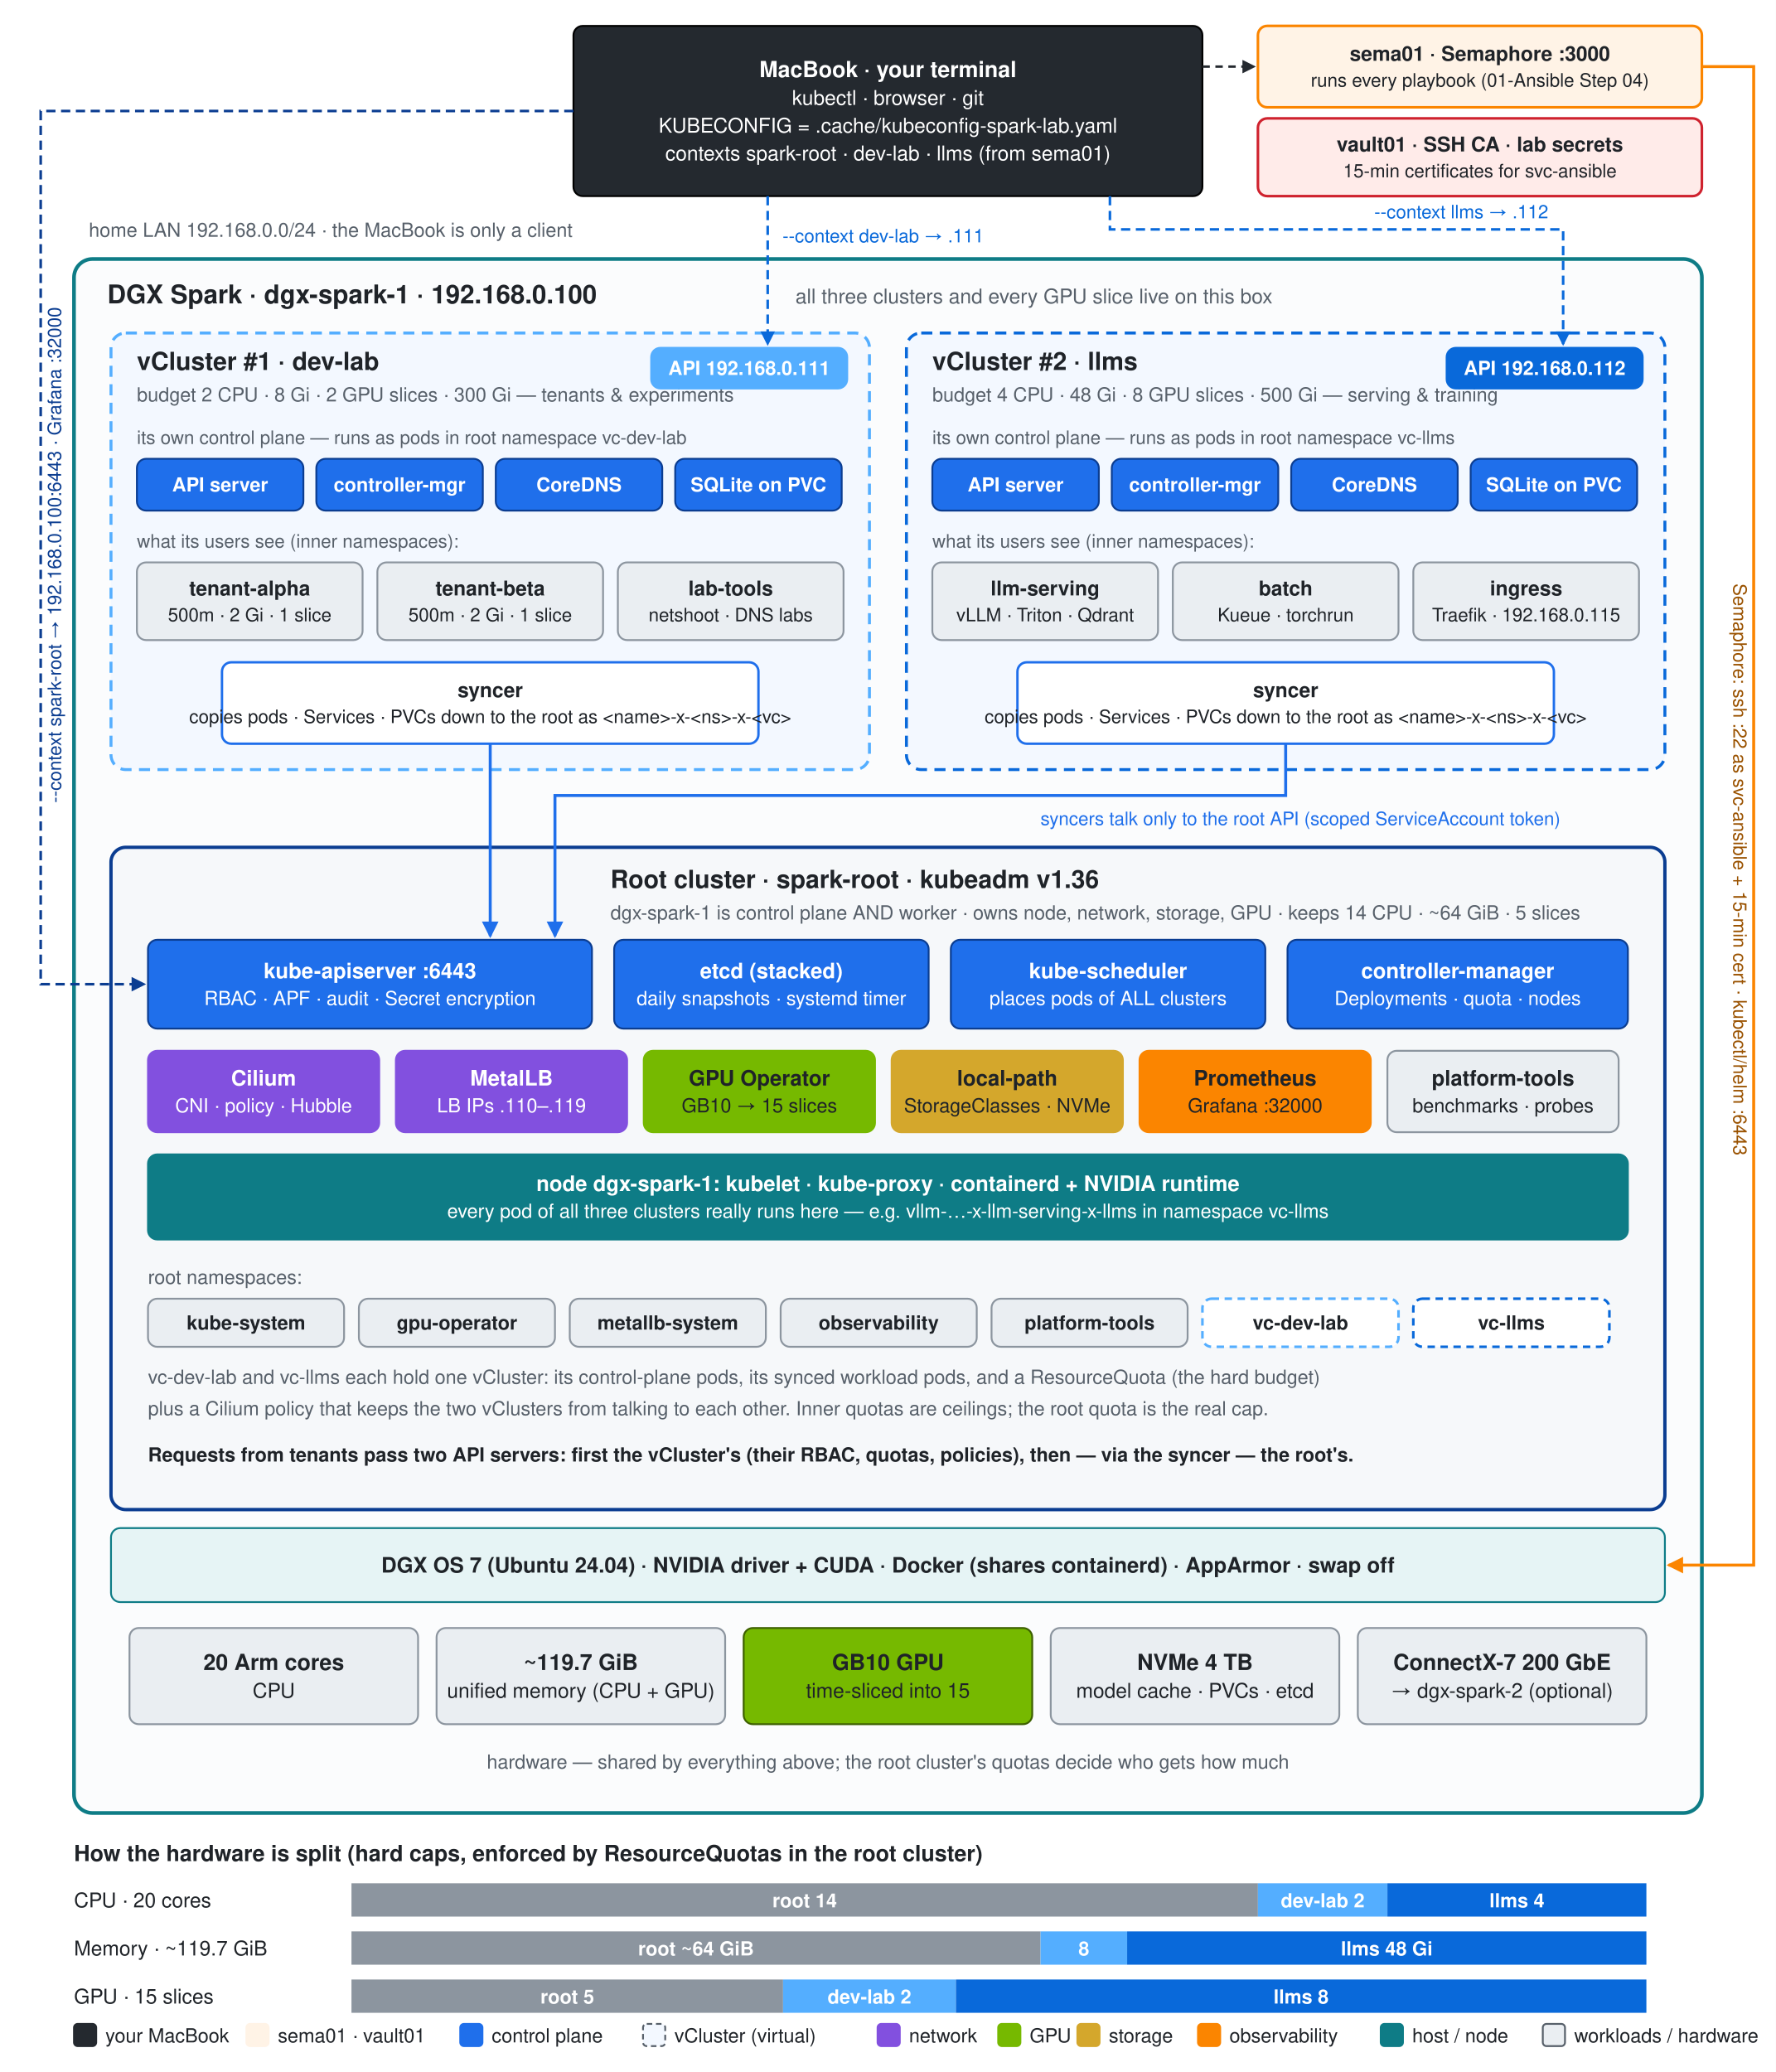
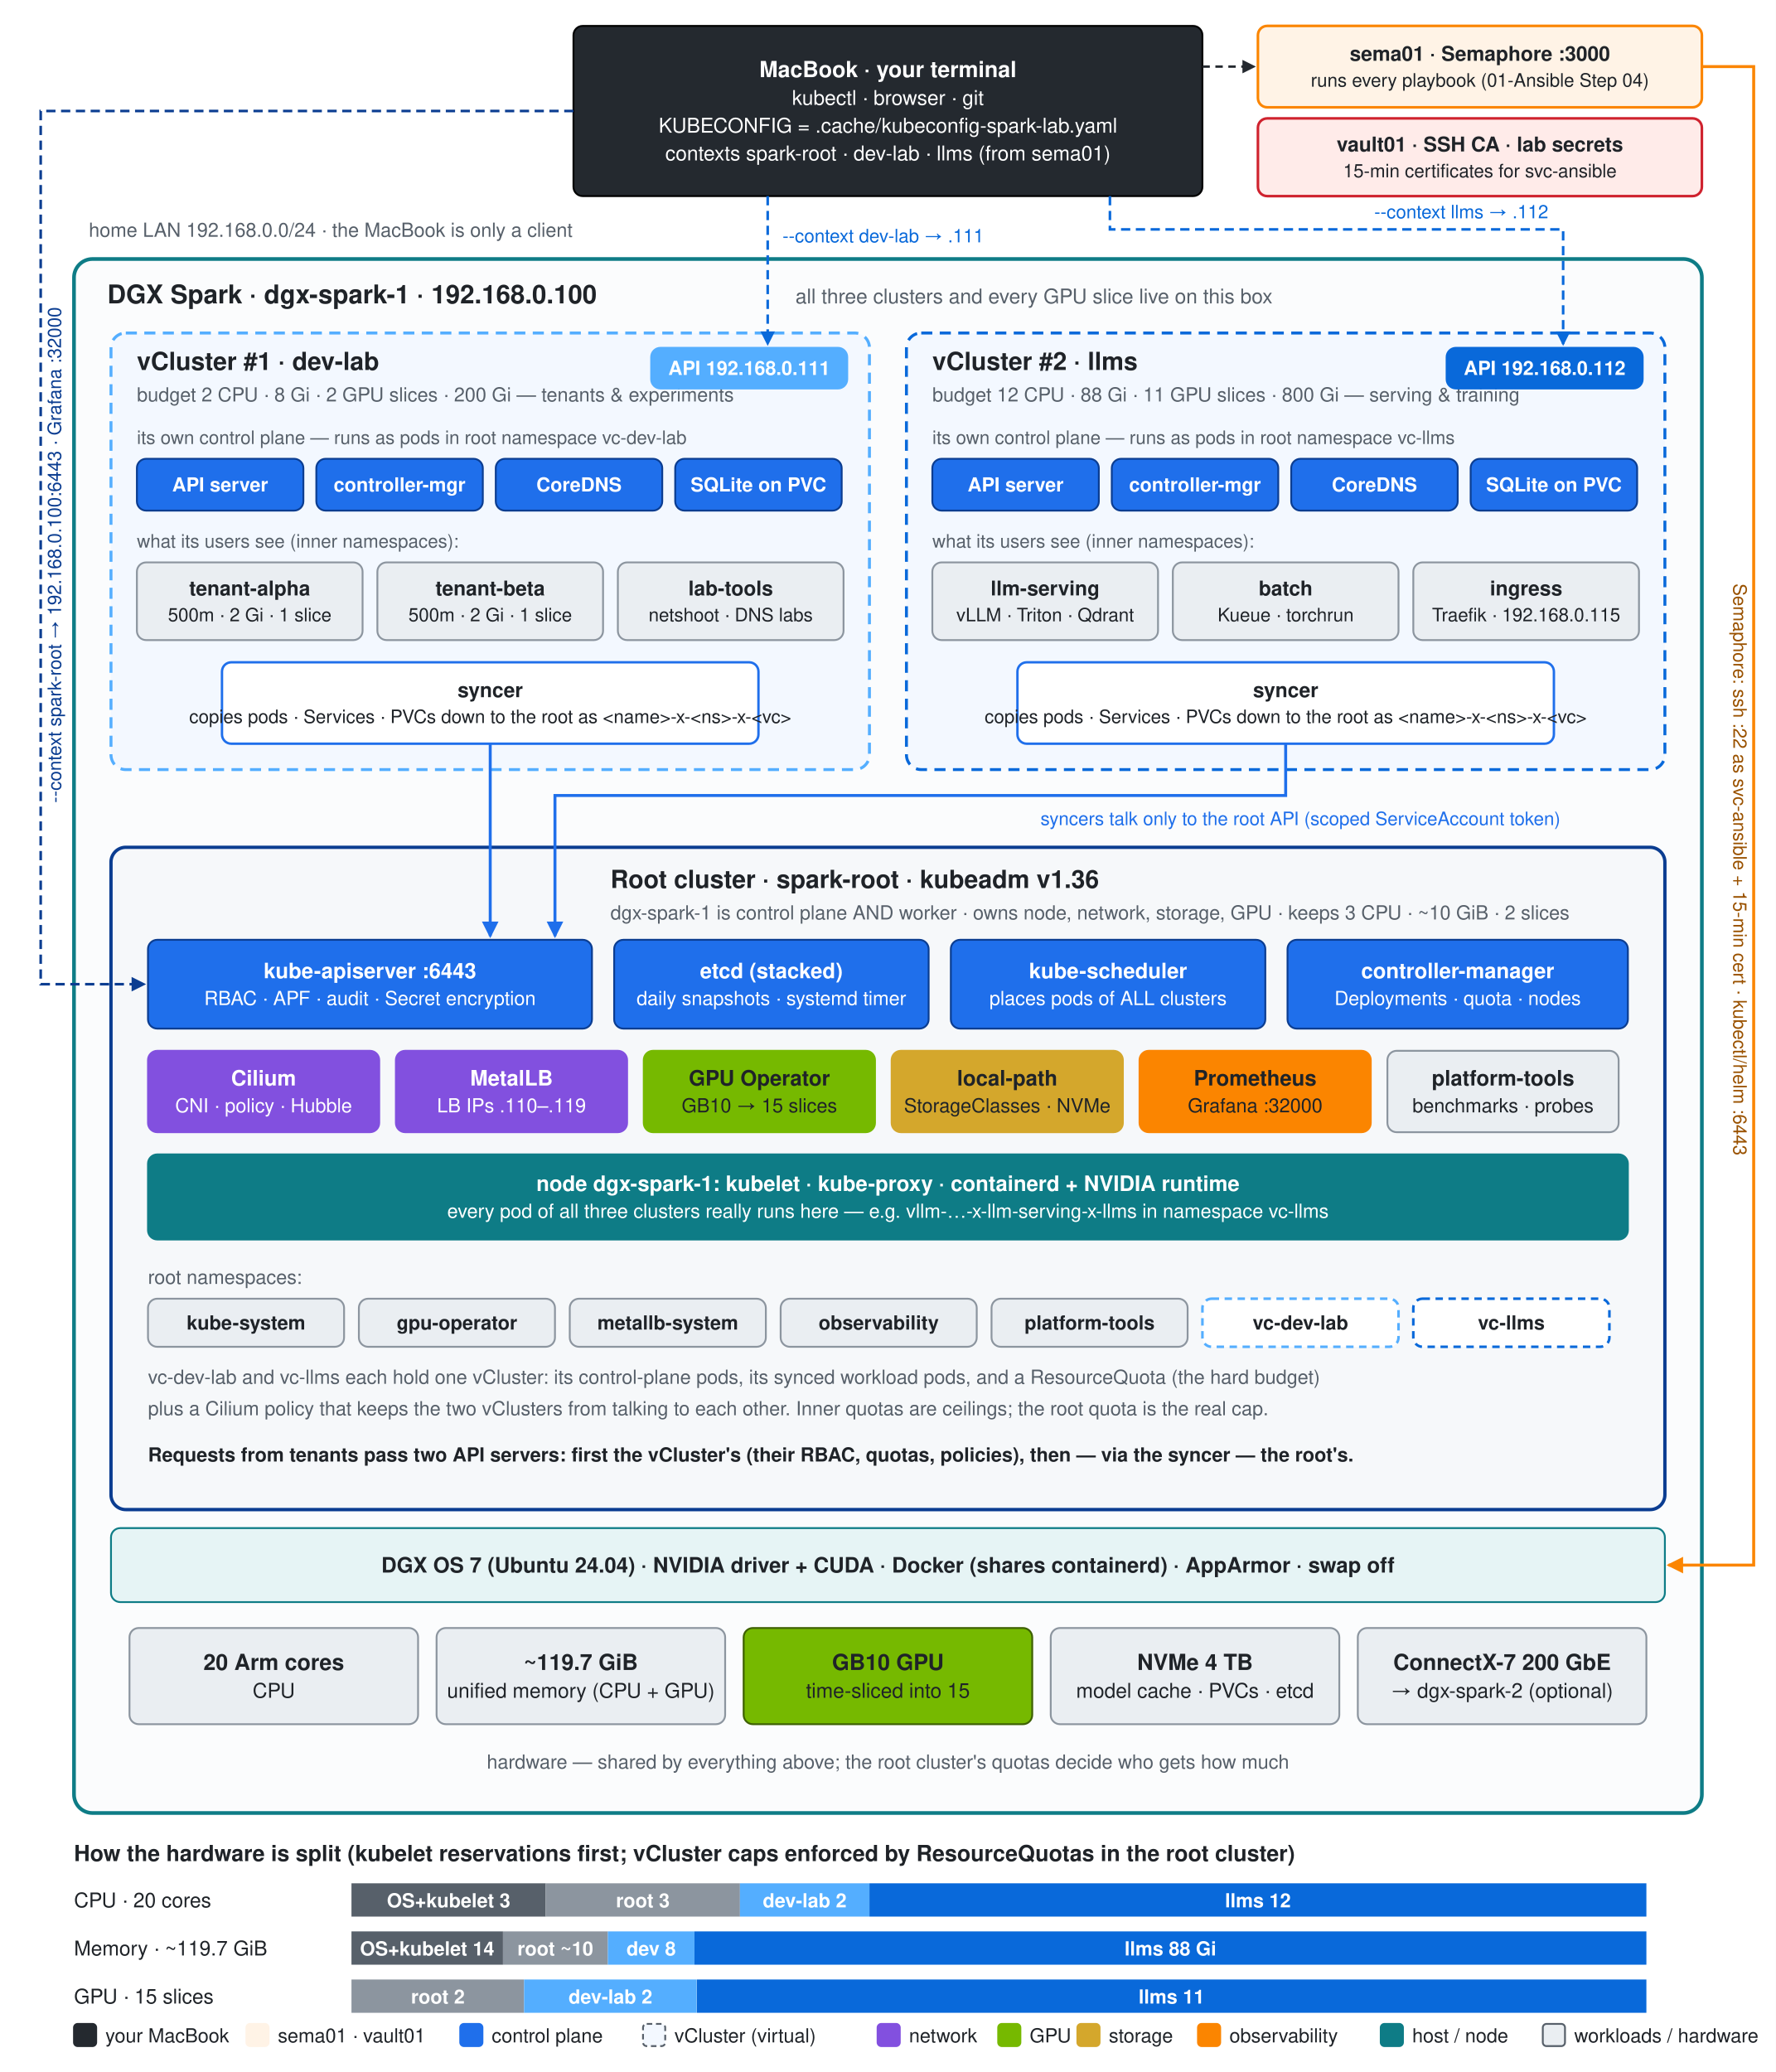
<svg xmlns="http://www.w3.org/2000/svg" width="960" height="1120" viewBox="0 0 960 1120" font-family="-apple-system,Segoe UI,Helvetica,Arial,sans-serif" role="img" aria-labelledby="t d">
  <defs>
    <marker id="m0969da" viewBox="0 0 10 10" refX="8" refY="5" markerWidth="7" markerHeight="7" orient="auto">
      <path d="M1 1L9 5L1 9z" fill="#0969da" />
    </marker>
    <marker id="m0b3d91" viewBox="0 0 10 10" refX="8" refY="5" markerWidth="7" markerHeight="7" orient="auto">
      <path d="M1 1L9 5L1 9z" fill="#0b3d91" />
    </marker>
    <marker id="m1f6feb" viewBox="0 0 10 10" refX="8" refY="5" markerWidth="7" markerHeight="7" orient="auto">
      <path d="M1 1L9 5L1 9z" fill="#1f6feb" />
    </marker>
    <marker id="m24292f" viewBox="0 0 10 10" refX="8" refY="5" markerWidth="7" markerHeight="7" orient="auto">
      <path d="M1 1L9 5L1 9z" fill="#24292f" />
    </marker>
    <marker id="mfb8500" viewBox="0 0 10 10" refX="8" refY="5" markerWidth="7" markerHeight="7" orient="auto">
      <path d="M1 1L9 5L1 9z" fill="#fb8500" />
    </marker>
  </defs>
  <rect x="0" y="0" width="960" height="1120" fill="#ffffff" />
  <rect x="310" y="14" width="340" height="92" rx="5" fill="#24292f" stroke="#000" stroke-width="1" />
  <text x="480.0" y="41.7" font-size="12" fill="#ffffff" text-anchor="middle" font-weight="600">MacBook · your terminal</text>
  <text x="480.0" y="56.7" font-size="11" fill="#ffffff" text-anchor="middle">kubectl · browser · git</text>
  <text x="480.0" y="71.7" font-size="11" fill="#ffffff" text-anchor="middle">KUBECONFIG = .cache/kubeconfig-spark-lab.yaml</text>
  <text x="480.0" y="86.7" font-size="11" fill="#ffffff" text-anchor="middle">contexts spark-root · dev-lab · llms (from sema01)</text>
  <text x="48" y="128" font-size="10.5" fill="#57606a" text-anchor="start">home LAN 192.168.0.0/24 · the MacBook is only a client</text>
  <rect x="680" y="14" width="240" height="44" rx="5" fill="#fff3e6" stroke="#fb8500" stroke-width="1.4" />
  <text x="800.0" y="32.85" font-size="11" fill="#1f2328" text-anchor="middle" font-weight="600">sema01 · Semaphore :3000</text>
  <text x="800.0" y="46.85" font-size="10" fill="#1f2328" text-anchor="middle">runs every playbook (01-Ansible Step 04)</text>
  <rect x="680" y="64" width="240" height="42" rx="5" fill="#ffebe9" stroke="#cf222e" stroke-width="1.4" />
  <text x="800.0" y="81.85" font-size="11" fill="#1f2328" text-anchor="middle" font-weight="600">vault01 · SSH CA · lab secrets</text>
  <text x="800.0" y="95.85" font-size="10" fill="#1f2328" text-anchor="middle">15-min certificates for svc-ansible</text>
  <path d="M650 36 L678 36" fill="none" stroke="#24292f" stroke-width="1.3" stroke-dasharray="4 3" marker-end="url(#m24292f)" />
  <rect x="40" y="140" width="880" height="840" rx="10" fill="#fbfcfd" stroke="#0e7c86" stroke-width="2" />
  <text x="58" y="164" font-size="14" fill="#1f2328" text-anchor="start" font-weight="600">DGX Spark · dgx-spark-1 · 192.168.0.100</text>
  <text x="430" y="164" font-size="11" fill="#57606a" text-anchor="start">all three clusters and every GPU slice live on this box</text>
  <rect x="60" y="180" width="410" height="236" rx="8" fill="#f3f8ff" stroke="#54aeff" stroke-width="1.6" stroke-dasharray="6 4" />
  <text x="74" y="200" font-size="13.5" fill="#1f2328" text-anchor="start" font-weight="600">vCluster #1 · dev-lab</text>
-   <text x="74" y="217" font-size="10.5" fill="#57606a" text-anchor="start">budget 2 CPU · 8 Gi · 2 GPU slices · 300 Gi — tenants &amp; experiments</text>
+   <text x="74" y="217" font-size="10.5" fill="#57606a" text-anchor="start">budget 2 CPU · 8 Gi · 2 GPU slices · 200 Gi — tenants &amp; experiments</text>
  <rect x="352" y="188" width="106" height="22" rx="5" fill="#54aeff" stroke="#54aeff" stroke-width="1" />
  <text x="405.0" y="202.675" font-size="10.5" fill="#ffffff" text-anchor="middle" font-weight="600">API 192.168.0.111</text>
  <text x="74" y="240" font-size="10" fill="#57606a" text-anchor="start">its own control plane — runs as pods in root namespace vc-dev-lab</text>
  <rect x="74" y="248" width="90" height="28" rx="5" fill="#1f6feb" stroke="#0b3d91" stroke-width="1" />
  <text x="119.0" y="265.675" font-size="10.5" fill="#ffffff" text-anchor="middle" font-weight="600">API server</text>
  <rect x="171" y="248" width="90" height="28" rx="5" fill="#1f6feb" stroke="#0b3d91" stroke-width="1" />
  <text x="216.0" y="265.675" font-size="10.5" fill="#ffffff" text-anchor="middle" font-weight="600">controller-mgr</text>
  <rect x="268" y="248" width="90" height="28" rx="5" fill="#1f6feb" stroke="#0b3d91" stroke-width="1" />
  <text x="313.0" y="265.675" font-size="10.5" fill="#ffffff" text-anchor="middle" font-weight="600">CoreDNS</text>
  <rect x="365" y="248" width="90" height="28" rx="5" fill="#1f6feb" stroke="#0b3d91" stroke-width="1" />
  <text x="410.0" y="265.675" font-size="10.5" fill="#ffffff" text-anchor="middle" font-weight="600">SQLite on PVC</text>
  <text x="74" y="296" font-size="10" fill="#57606a" text-anchor="start">what its users see (inner namespaces):</text>
  <rect x="74.0" y="304" width="122.0" height="42" rx="5" fill="#eaeef2" stroke="#8c959f" stroke-width="1" />
  <text x="135.0" y="321.85" font-size="11" fill="#1f2328" text-anchor="middle" font-weight="600">tenant-alpha</text>
  <text x="135.0" y="335.85" font-size="10" fill="#1f2328" text-anchor="middle">500m · 2 Gi · 1 slice</text>
  <rect x="204.0" y="304" width="122.0" height="42" rx="5" fill="#eaeef2" stroke="#8c959f" stroke-width="1" />
  <text x="265.0" y="321.85" font-size="11" fill="#1f2328" text-anchor="middle" font-weight="600">tenant-beta</text>
  <text x="265.0" y="335.85" font-size="10" fill="#1f2328" text-anchor="middle">500m · 2 Gi · 1 slice</text>
  <rect x="334.0" y="304" width="122.0" height="42" rx="5" fill="#eaeef2" stroke="#8c959f" stroke-width="1" />
  <text x="395.0" y="321.85" font-size="11" fill="#1f2328" text-anchor="middle" font-weight="600">lab-tools</text>
  <text x="395.0" y="335.85" font-size="10" fill="#1f2328" text-anchor="middle">netshoot · DNS labs</text>
  <rect x="120" y="358" width="290" height="44" rx="5" fill="#ffffff" stroke="#1f6feb" stroke-width="1.3" />
  <text x="265.0" y="376.85" font-size="11" fill="#1f2328" text-anchor="middle" font-weight="600">syncer</text>
  <text x="265.0" y="390.85" font-size="10" fill="#1f2328" text-anchor="middle">copies pods · Services · PVCs down to the root as &lt;name&gt;-x-&lt;ns&gt;-x-&lt;vc&gt;</text>
  <rect x="490" y="180" width="410" height="236" rx="8" fill="#f3f8ff" stroke="#0969da" stroke-width="1.6" stroke-dasharray="6 4" />
  <text x="504" y="200" font-size="13.5" fill="#1f2328" text-anchor="start" font-weight="600">vCluster #2 · llms</text>
-   <text x="504" y="217" font-size="10.5" fill="#57606a" text-anchor="start">budget 4 CPU · 48 Gi · 8 GPU slices · 500 Gi — serving &amp; training</text>
+   <text x="504" y="217" font-size="10.5" fill="#57606a" text-anchor="start">budget 12 CPU · 88 Gi · 11 GPU slices · 800 Gi — serving &amp; training</text>
  <rect x="782" y="188" width="106" height="22" rx="5" fill="#0969da" stroke="#0969da" stroke-width="1" />
  <text x="835.0" y="202.675" font-size="10.5" fill="#ffffff" text-anchor="middle" font-weight="600">API 192.168.0.112</text>
  <text x="504" y="240" font-size="10" fill="#57606a" text-anchor="start">its own control plane — runs as pods in root namespace vc-llms</text>
  <rect x="504" y="248" width="90" height="28" rx="5" fill="#1f6feb" stroke="#0b3d91" stroke-width="1" />
  <text x="549.0" y="265.675" font-size="10.5" fill="#ffffff" text-anchor="middle" font-weight="600">API server</text>
  <rect x="601" y="248" width="90" height="28" rx="5" fill="#1f6feb" stroke="#0b3d91" stroke-width="1" />
  <text x="646.0" y="265.675" font-size="10.5" fill="#ffffff" text-anchor="middle" font-weight="600">controller-mgr</text>
  <rect x="698" y="248" width="90" height="28" rx="5" fill="#1f6feb" stroke="#0b3d91" stroke-width="1" />
  <text x="743.0" y="265.675" font-size="10.5" fill="#ffffff" text-anchor="middle" font-weight="600">CoreDNS</text>
  <rect x="795" y="248" width="90" height="28" rx="5" fill="#1f6feb" stroke="#0b3d91" stroke-width="1" />
  <text x="840.0" y="265.675" font-size="10.5" fill="#ffffff" text-anchor="middle" font-weight="600">SQLite on PVC</text>
  <text x="504" y="296" font-size="10" fill="#57606a" text-anchor="start">what its users see (inner namespaces):</text>
  <rect x="504.0" y="304" width="122.0" height="42" rx="5" fill="#eaeef2" stroke="#8c959f" stroke-width="1" />
  <text x="565.0" y="321.85" font-size="11" fill="#1f2328" text-anchor="middle" font-weight="600">llm-serving</text>
  <text x="565.0" y="335.85" font-size="10" fill="#1f2328" text-anchor="middle">vLLM · Triton · Qdrant</text>
  <rect x="634.0" y="304" width="122.0" height="42" rx="5" fill="#eaeef2" stroke="#8c959f" stroke-width="1" />
  <text x="695.0" y="321.85" font-size="11" fill="#1f2328" text-anchor="middle" font-weight="600">batch</text>
  <text x="695.0" y="335.85" font-size="10" fill="#1f2328" text-anchor="middle">Kueue · torchrun</text>
  <rect x="764.0" y="304" width="122.0" height="42" rx="5" fill="#eaeef2" stroke="#8c959f" stroke-width="1" />
  <text x="825.0" y="321.85" font-size="11" fill="#1f2328" text-anchor="middle" font-weight="600">ingress</text>
  <text x="825.0" y="335.85" font-size="10" fill="#1f2328" text-anchor="middle">Traefik · 192.168.0.115</text>
  <rect x="550" y="358" width="290" height="44" rx="5" fill="#ffffff" stroke="#1f6feb" stroke-width="1.3" />
  <text x="695.0" y="376.85" font-size="11" fill="#1f2328" text-anchor="middle" font-weight="600">syncer</text>
  <text x="695.0" y="390.85" font-size="10" fill="#1f2328" text-anchor="middle">copies pods · Services · PVCs down to the root as &lt;name&gt;-x-&lt;ns&gt;-x-&lt;vc&gt;</text>
  <g transform="translate(0,20)">
    <rect x="60" y="438" width="840" height="358" rx="8" fill="#f6f8fa" stroke="#0b3d91" stroke-width="1.8" />
    <text x="330" y="460" font-size="13.5" fill="#1f2328" text-anchor="start" font-weight="600">Root cluster · spark-root · kubeadm v1.36</text>
-     <text x="330" y="477" font-size="10.5" fill="#57606a" text-anchor="start">dgx-spark-1 is control plane AND worker · owns node, network, storage, GPU · keeps 14 CPU · ~64 GiB · 5 slices</text>
+     <text x="330" y="477" font-size="10.5" fill="#57606a" text-anchor="start">dgx-spark-1 is control plane AND worker · owns node, network, storage, GPU · keeps 3 CPU · ~10 GiB · 2 slices</text>
    <rect x="80" y="488" width="240" height="48" rx="5" fill="#1f6feb" stroke="#0b3d91" stroke-width="1" />
    <text x="200.0" y="508.775" font-size="11.5" fill="#ffffff" text-anchor="middle" font-weight="600">kube-apiserver :6443</text>
    <text x="200.0" y="523.275" font-size="10.5" fill="#ffffff" text-anchor="middle">RBAC · APF · audit · Secret encryption</text>
    <rect x="332" y="488" width="170" height="48" rx="5" fill="#1f6feb" stroke="#0b3d91" stroke-width="1" />
    <text x="417.0" y="508.775" font-size="11.5" fill="#ffffff" text-anchor="middle" font-weight="600">etcd (stacked)</text>
    <text x="417.0" y="523.275" font-size="10.5" fill="#ffffff" text-anchor="middle">daily snapshots · systemd timer</text>
    <rect x="514" y="488" width="170" height="48" rx="5" fill="#1f6feb" stroke="#0b3d91" stroke-width="1" />
    <text x="599.0" y="508.775" font-size="11.5" fill="#ffffff" text-anchor="middle" font-weight="600">kube-scheduler</text>
    <text x="599.0" y="523.275" font-size="10.5" fill="#ffffff" text-anchor="middle">places pods of ALL clusters</text>
    <rect x="696" y="488" width="184" height="48" rx="5" fill="#1f6feb" stroke="#0b3d91" stroke-width="1" />
    <text x="788.0" y="508.775" font-size="11.5" fill="#ffffff" text-anchor="middle" font-weight="600">controller-manager</text>
    <text x="788.0" y="523.275" font-size="10.5" fill="#ffffff" text-anchor="middle">Deployments · quota · nodes</text>
    <rect x="80" y="548" width="125" height="44" rx="5" fill="#8250df" stroke="#8250df" stroke-width="1" />
    <text x="142.5" y="566.775" font-size="11.5" fill="#ffffff" text-anchor="middle" font-weight="600">Cilium</text>
    <text x="142.5" y="581.275" font-size="10.5" fill="#ffffff" text-anchor="middle">CNI · policy · Hubble</text>
    <rect x="214" y="548" width="125" height="44" rx="5" fill="#8250df" stroke="#8250df" stroke-width="1" />
    <text x="276.5" y="566.775" font-size="11.5" fill="#ffffff" text-anchor="middle" font-weight="600">MetalLB</text>
    <text x="276.5" y="581.275" font-size="10.5" fill="#ffffff" text-anchor="middle">LB IPs .110–.119</text>
    <rect x="348" y="548" width="125" height="44" rx="5" fill="#76b900" stroke="#76b900" stroke-width="1" />
    <text x="410.5" y="566.775" font-size="11.5" fill="#1f2328" text-anchor="middle" font-weight="600">GPU Operator</text>
    <text x="410.5" y="581.275" font-size="10.5" fill="#1f2328" text-anchor="middle">GB10 → 15 slices</text>
    <rect x="482" y="548" width="125" height="44" rx="5" fill="#d4a72c" stroke="#d4a72c" stroke-width="1" />
    <text x="544.5" y="566.775" font-size="11.5" fill="#1f2328" text-anchor="middle" font-weight="600">local-path</text>
    <text x="544.5" y="581.275" font-size="10.5" fill="#1f2328" text-anchor="middle">StorageClasses · NVMe</text>
    <rect x="616" y="548" width="125" height="44" rx="5" fill="#fb8500" stroke="#fb8500" stroke-width="1" />
    <text x="678.5" y="566.775" font-size="11.5" fill="#1f2328" text-anchor="middle" font-weight="600">Prometheus</text>
    <text x="678.5" y="581.275" font-size="10.5" fill="#1f2328" text-anchor="middle">Grafana :32000</text>
    <rect x="750" y="548" width="125" height="44" rx="5" fill="#eaeef2" stroke="#8c959f" stroke-width="1" />
    <text x="812.5" y="566.775" font-size="11.5" fill="#1f2328" text-anchor="middle" font-weight="600">platform-tools</text>
    <text x="812.5" y="581.275" font-size="10.5" fill="#1f2328" text-anchor="middle">benchmarks · probes</text>
    <rect x="80" y="604" width="800" height="46" rx="5" fill="#0e7c86" stroke="#0e7c86" stroke-width="1" />
    <text x="480.0" y="623.775" font-size="11.5" fill="#ffffff" text-anchor="middle" font-weight="600">node dgx-spark-1: kubelet · kube-proxy · containerd + NVIDIA runtime</text>
    <text x="480.0" y="638.275" font-size="10.5" fill="#ffffff" text-anchor="middle">every pod of all three clusters really runs here — e.g. vllm-…-x-llm-serving-x-llms in namespace vc-llms</text>
    <text x="80" y="674" font-size="10.5" fill="#57606a" text-anchor="start">root namespaces:</text>
    <rect x="80" y="682" width="106" height="26" rx="5" fill="#eaeef2" stroke="#8c959f" stroke-width="1" />
    <text x="133.0" y="698.675" font-size="10.5" fill="#1f2328" text-anchor="middle" font-weight="600">kube-system</text>
    <rect x="194" y="682" width="106" height="26" rx="5" fill="#eaeef2" stroke="#8c959f" stroke-width="1" />
    <text x="247.0" y="698.675" font-size="10.5" fill="#1f2328" text-anchor="middle" font-weight="600">gpu-operator</text>
    <rect x="308" y="682" width="106" height="26" rx="5" fill="#eaeef2" stroke="#8c959f" stroke-width="1" />
    <text x="361.0" y="698.675" font-size="10.5" fill="#1f2328" text-anchor="middle" font-weight="600">metallb-system</text>
    <rect x="422" y="682" width="106" height="26" rx="5" fill="#eaeef2" stroke="#8c959f" stroke-width="1" />
    <text x="475.0" y="698.675" font-size="10.5" fill="#1f2328" text-anchor="middle" font-weight="600">observability</text>
    <rect x="536" y="682" width="106" height="26" rx="5" fill="#eaeef2" stroke="#8c959f" stroke-width="1" />
    <text x="589.0" y="698.675" font-size="10.5" fill="#1f2328" text-anchor="middle" font-weight="600">platform-tools</text>
    <rect x="650" y="682" width="106" height="26" rx="5" fill="#ffffff" stroke="#54aeff" stroke-width="1.4" stroke-dasharray="4 3" />
    <text x="703.0" y="698.675" font-size="10.5" fill="#1f2328" text-anchor="middle" font-weight="600">vc-dev-lab</text>
    <rect x="764" y="682" width="106" height="26" rx="5" fill="#ffffff" stroke="#0969da" stroke-width="1.4" stroke-dasharray="4 3" />
    <text x="817.0" y="698.675" font-size="10.5" fill="#1f2328" text-anchor="middle" font-weight="600">vc-llms</text>
    <text x="80" y="728" font-size="10.5" fill="#57606a" text-anchor="start">vc-dev-lab and vc-llms each hold one vCluster: its control-plane pods, its synced workload pods, and a ResourceQuota (the hard budget)</text>
    <text x="80" y="745" font-size="10.5" fill="#57606a" text-anchor="start">plus a Cilium policy that keeps the two vClusters from talking to each other. Inner quotas are ceilings; the root quota is the real cap.</text>
    <text x="80" y="770" font-size="10.5" fill="#1f2328" text-anchor="start" font-weight="600">Requests from tenants pass two API servers: first the vCluster's (their RBAC, quotas, policies), then — via the syncer — the root's.</text>
  </g>
  <path d="M265.0 402 L265.0 506" fill="none" stroke="#1f6feb" stroke-width="1.6" marker-end="url(#m1f6feb)" />
  <path d="M695.0 402 L695.0 430 L300 430 L300 506" fill="none" stroke="#1f6feb" stroke-width="1.6" marker-end="url(#m1f6feb)" />
  <text x="703.0" y="446" font-size="10" fill="#1f6feb" text-anchor="middle">syncers talk only to the root API (scoped ServiceAccount token)</text>
  <g transform="translate(0,20)">
    <rect x="60" y="806" width="840" height="40" rx="5" fill="#e6f4f5" stroke="#0e7c86" stroke-width="1" />
    <text x="480.0" y="830.025" font-size="11.5" fill="#1f2328" text-anchor="middle" font-weight="600">DGX OS 7 (Ubuntu 24.04) · NVIDIA driver + CUDA · Docker (shares containerd) · AppArmor · swap off</text>
    <rect x="70" y="860" width="156" height="52" rx="5" fill="#eaeef2" stroke="#8c959f" stroke-width="1" />
    <text x="148.0" y="882.7" font-size="12" fill="#1f2328" text-anchor="middle" font-weight="600">20 Arm cores</text>
    <text x="148.0" y="897.7" font-size="11" fill="#1f2328" text-anchor="middle">CPU</text>
    <rect x="236" y="860" width="156" height="52" rx="5" fill="#eaeef2" stroke="#8c959f" stroke-width="1" />
    <text x="314.0" y="882.7" font-size="12" fill="#1f2328" text-anchor="middle" font-weight="600">~119.7 GiB</text>
    <text x="314.0" y="897.7" font-size="11" fill="#1f2328" text-anchor="middle">unified memory (CPU + GPU)</text>
    <rect x="402" y="860" width="156" height="52" rx="5" fill="#76b900" stroke="#3d6000" stroke-width="1" />
    <text x="480.0" y="882.7" font-size="12" fill="#1f2328" text-anchor="middle" font-weight="600">GB10 GPU</text>
    <text x="480.0" y="897.7" font-size="11" fill="#1f2328" text-anchor="middle">time-sliced into 15</text>
    <rect x="568" y="860" width="156" height="52" rx="5" fill="#eaeef2" stroke="#8c959f" stroke-width="1" />
    <text x="646.0" y="882.7" font-size="12" fill="#1f2328" text-anchor="middle" font-weight="600">NVMe 4 TB</text>
    <text x="646.0" y="897.7" font-size="11" fill="#1f2328" text-anchor="middle">model cache · PVCs · etcd</text>
    <rect x="734" y="860" width="156" height="52" rx="5" fill="#eaeef2" stroke="#8c959f" stroke-width="1" />
    <text x="812.0" y="882.7" font-size="12" fill="#1f2328" text-anchor="middle" font-weight="600">ConnectX-7 200 GbE</text>
    <text x="812.0" y="897.7" font-size="11" fill="#1f2328" text-anchor="middle">→ dgx-spark-2 (optional)</text>
    <text x="480" y="936" font-size="10.5" fill="#57606a" text-anchor="middle">hardware — shared by everything above; the root cluster's quotas decide who gets how much</text>
  </g>
  <path d="M415.0 106 L415.0 186" fill="none" stroke="#0969da" stroke-width="1.4" stroke-dasharray="5 3" marker-end="url(#m0969da)" />
  <path d="M600 106 L600 124 L845.0 124 L845.0 186" fill="none" stroke="#0969da" stroke-width="1.4" stroke-dasharray="5 3" marker-end="url(#m0969da)" />
  <text x="423.0" y="131" font-size="10" fill="#0969da" text-anchor="start">--context dev-lab → .111</text>
  <text x="837.0" y="118" font-size="10" fill="#0969da" text-anchor="end">--context llms → .112</text>
  <path d="M310 60 L22 60 L22 532 L78 532" fill="none" stroke="#0b3d91" stroke-width="1.4" stroke-dasharray="5 3" marker-end="url(#m0b3d91)" />
  <text transform="rotate(-90 33 300)" x="33" y="300" font-size="10" fill="#0b3d91" text-anchor="middle">--context spark-root → 192.168.0.100:6443 · Grafana :32000</text>
  <path d="M920 36 L948 36 L948 846 L902 846" fill="none" stroke="#fb8500" stroke-width="1.6" marker-end="url(#mfb8500)" />
  <text transform="rotate(90 937 470)" x="937" y="470" font-size="10" fill="#9a5200" text-anchor="middle">Semaphore: ssh :22 as svc-ansible + 15-min cert · kubectl/helm :6443</text>
  <text x="894.0" y="416" font-size="10" fill="#1f2328" text-anchor="start" />
-   <text x="40" y="1006" font-size="12" fill="#1f2328" text-anchor="start" font-weight="600">How the hardware is split (hard caps, enforced by ResourceQuotas in the root cluster)</text>
+   <text x="40" y="1006" font-size="12" fill="#1f2328" text-anchor="start" font-weight="600">How the hardware is split (kubelet reservations first; vCluster caps enforced by ResourceQuotas in the root cluster)</text>
  <text x="40" y="1031" font-size="11" fill="#1f2328" text-anchor="start">CPU · 20 cores</text>
-   <rect x="190.0" y="1018" width="490.0" height="18" fill="#8c959f" />
-   <text x="435.0" y="1031" font-size="10.5" fill="#ffffff" text-anchor="middle" font-weight="600">root 14</text>
-   <rect x="680.0" y="1018" width="70.0" height="18" fill="#54aeff" />
-   <text x="715.0" y="1031" font-size="10.5" fill="#ffffff" text-anchor="middle" font-weight="600">dev-lab 2</text>
-   <rect x="750.0" y="1018" width="140.0" height="18" fill="#0969da" />
-   <text x="820.0" y="1031" font-size="10.5" fill="#ffffff" text-anchor="middle" font-weight="600">llms 4</text>
+   <rect x="190.0" y="1018" width="105.0" height="18" fill="#57606a" />
+   <text x="242.5" y="1031" font-size="10.5" fill="#ffffff" text-anchor="middle" font-weight="600">OS+kubelet 3</text>
+   <rect x="295.0" y="1018" width="105.0" height="18" fill="#8c959f" />
+   <text x="347.5" y="1031" font-size="10.5" fill="#ffffff" text-anchor="middle" font-weight="600">root 3</text>
+   <rect x="400.0" y="1018" width="70.0" height="18" fill="#54aeff" />
+   <text x="435.0" y="1031" font-size="10.5" fill="#ffffff" text-anchor="middle" font-weight="600">dev-lab 2</text>
+   <rect x="470.0" y="1018" width="420.0" height="18" fill="#0969da" />
+   <text x="680.0" y="1031" font-size="10.5" fill="#ffffff" text-anchor="middle" font-weight="600">llms 12</text>
  <text x="40" y="1057" font-size="11" fill="#1f2328" text-anchor="start">Memory · ~119.7 GiB</text>
-   <rect x="190.0" y="1044" width="372.5" height="18" fill="#8c959f" />
-   <text x="376.257" y="1057" font-size="10.5" fill="#ffffff" text-anchor="middle" font-weight="600">root ~64 GiB</text>
-   <rect x="562.5" y="1044" width="46.8" height="18" fill="#54aeff" />
-   <text x="585.906" y="1057" font-size="10.5" fill="#ffffff" text-anchor="middle" font-weight="600">8</text>
-   <rect x="609.3" y="1044" width="280.7" height="18" fill="#0969da" />
-   <text x="749.649" y="1057" font-size="10.5" fill="#ffffff" text-anchor="middle" font-weight="600">llms 48 Gi</text>
+   <rect x="190.0" y="1044" width="81.9" height="18" fill="#57606a" />
+   <text x="230.9" y="1057" font-size="10.5" fill="#ffffff" text-anchor="middle" font-weight="600">OS+kubelet 14</text>
+   <rect x="271.9" y="1044" width="56.7" height="18" fill="#8c959f" />
+   <text x="300.2" y="1057" font-size="10.5" fill="#ffffff" text-anchor="middle" font-weight="600">root ~10</text>
+   <rect x="328.6" y="1044" width="46.8" height="18" fill="#54aeff" />
+   <text x="352.0" y="1057" font-size="10.5" fill="#ffffff" text-anchor="middle" font-weight="600">dev 8</text>
+   <rect x="375.4" y="1044" width="514.6" height="18" fill="#0969da" />
+   <text x="632.7" y="1057" font-size="10.5" fill="#ffffff" text-anchor="middle" font-weight="600">llms 88 Gi</text>
  <text x="40" y="1083" font-size="11" fill="#1f2328" text-anchor="start">GPU · 15 slices</text>
-   <rect x="190.0" y="1070" width="233.3" height="18" fill="#8c959f" />
-   <text x="306.667" y="1083" font-size="10.5" fill="#ffffff" text-anchor="middle" font-weight="600">root 5</text>
-   <rect x="423.3" y="1070" width="93.3" height="18" fill="#54aeff" />
-   <text x="470.0" y="1083" font-size="10.5" fill="#ffffff" text-anchor="middle" font-weight="600">dev-lab 2</text>
-   <rect x="516.7" y="1070" width="373.3" height="18" fill="#0969da" />
-   <text x="703.333" y="1083" font-size="10.5" fill="#ffffff" text-anchor="middle" font-weight="600">llms 8</text>
+   <rect x="190.0" y="1070" width="93.3" height="18" fill="#8c959f" />
+   <text x="236.7" y="1083" font-size="10.5" fill="#ffffff" text-anchor="middle" font-weight="600">root 2</text>
+   <rect x="283.3" y="1070" width="93.3" height="18" fill="#54aeff" />
+   <text x="330.0" y="1083" font-size="10.5" fill="#ffffff" text-anchor="middle" font-weight="600">dev-lab 2</text>
+   <rect x="376.7" y="1070" width="513.3" height="18" fill="#0969da" />
+   <text x="633.3" y="1083" font-size="10.5" fill="#ffffff" text-anchor="middle" font-weight="600">llms 11</text>
  <rect x="40" y="1094" width="12" height="12" rx="2" fill="#24292f" stroke="#24292f" stroke-width="1" />
  <text x="57" y="1104" font-size="10.5" fill="#1f2328" text-anchor="start">your MacBook</text>
  <rect x="133.2" y="1094" width="12" height="12" rx="2" fill="#fff3e6" stroke="#fff3e6" stroke-width="1" />
  <text x="150.2" y="1104" font-size="10.5" fill="#1f2328" text-anchor="start">sema01 · vault01</text>
  <rect x="248.8" y="1094" width="12" height="12" rx="2" fill="#1f6feb" stroke="#1f6feb" stroke-width="1" />
  <text x="265.8" y="1104" font-size="10.5" fill="#1f2328" text-anchor="start">control plane</text>
  <rect x="347.6" y="1094" width="12" height="12" rx="2" fill="#f3f8ff" stroke="#57606a" stroke-width="1" stroke-dasharray="3 2" />
  <text x="364.6" y="1104" font-size="10.5" fill="#1f2328" text-anchor="start">vCluster (virtual)</text>
  <rect x="474.4" y="1094" width="12" height="12" rx="2" fill="#8250df" stroke="#8250df" stroke-width="1" />
  <text x="491.4" y="1104" font-size="10.5" fill="#1f2328" text-anchor="start">network</text>
  <rect x="539.6" y="1094" width="12" height="12" rx="2" fill="#76b900" stroke="#76b900" stroke-width="1" />
  <text x="556.6" y="1104" font-size="10.5" fill="#1f2328" text-anchor="start">GPU</text>
  <rect x="582.4" y="1094" width="12" height="12" rx="2" fill="#d4a72c" stroke="#d4a72c" stroke-width="1" />
  <text x="599.4" y="1104" font-size="10.5" fill="#1f2328" text-anchor="start">storage</text>
  <rect x="647.6" y="1094" width="12" height="12" rx="2" fill="#fb8500" stroke="#fb8500" stroke-width="1" />
  <text x="664.6" y="1104" font-size="10.5" fill="#1f2328" text-anchor="start">observability</text>
  <rect x="746.4" y="1094" width="12" height="12" rx="2" fill="#0e7c86" stroke="#0e7c86" stroke-width="1" />
  <text x="763.4" y="1104" font-size="10.5" fill="#1f2328" text-anchor="start">host / node</text>
  <rect x="834" y="1094" width="12" height="12" rx="2" fill="#eaeef2" stroke="#57606a" stroke-width="1" />
  <text x="851" y="1104" font-size="10.5" fill="#1f2328" text-anchor="start">workloads / hardware</text>
</svg>
